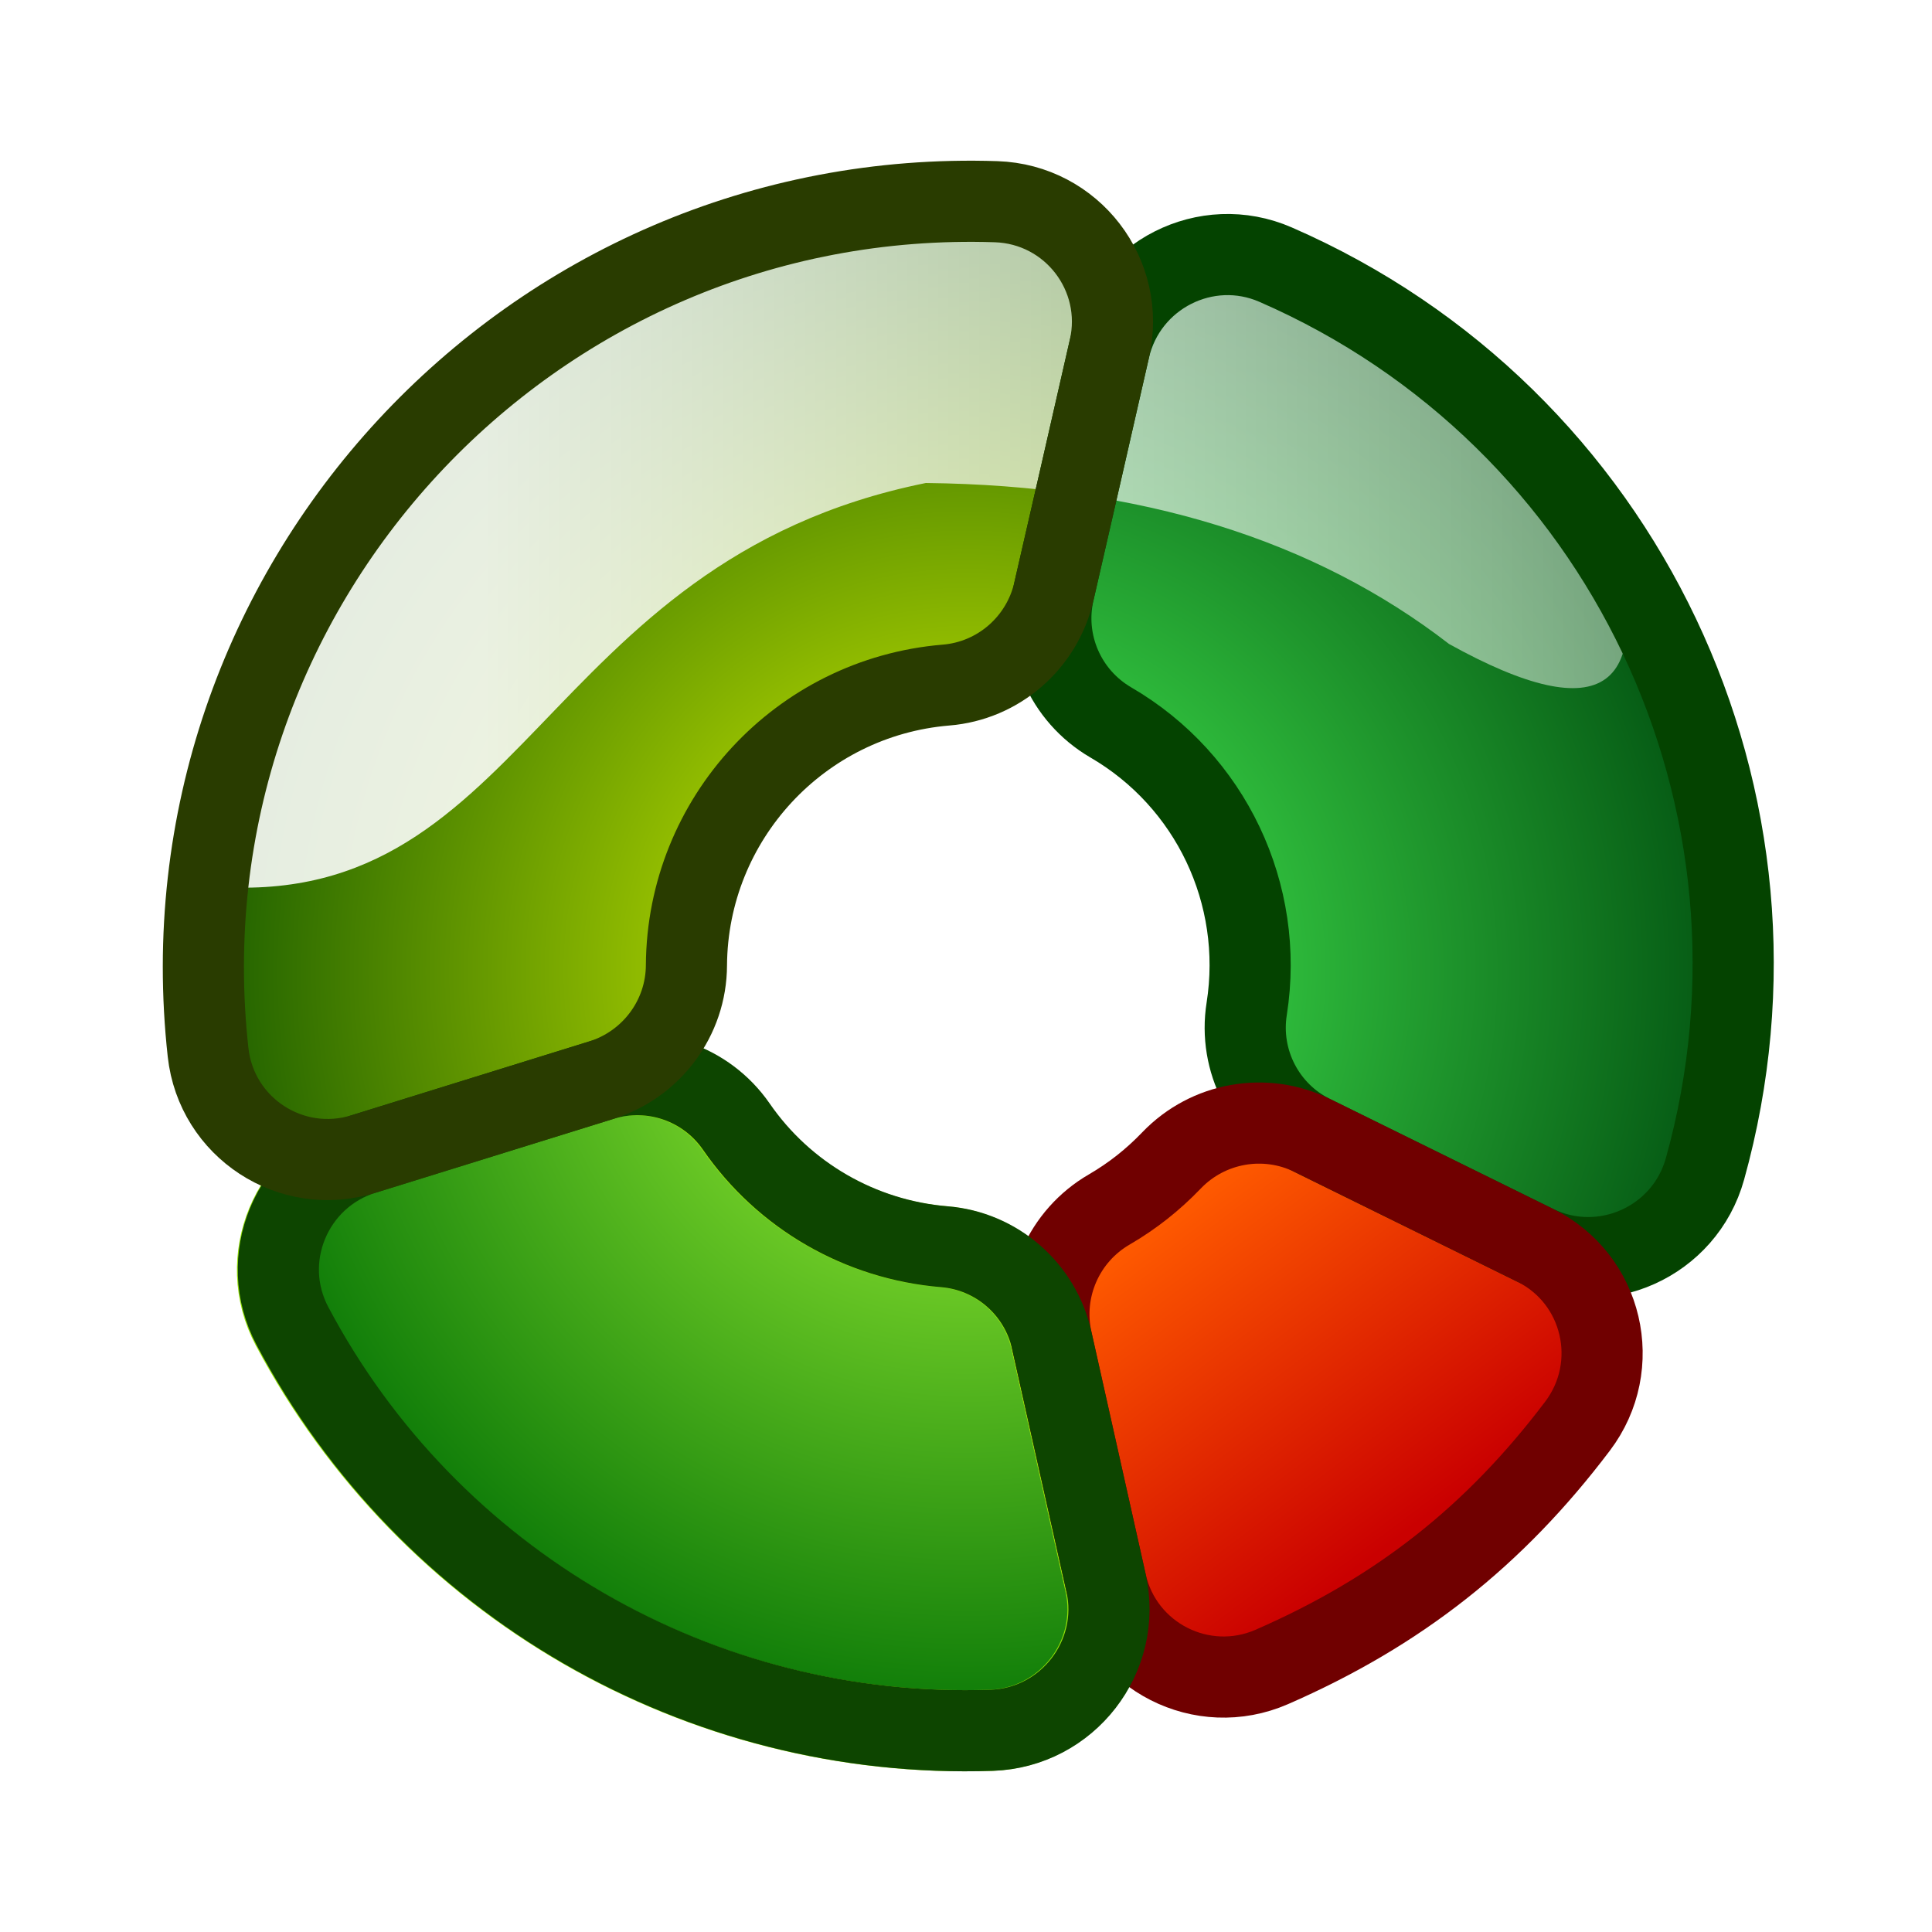
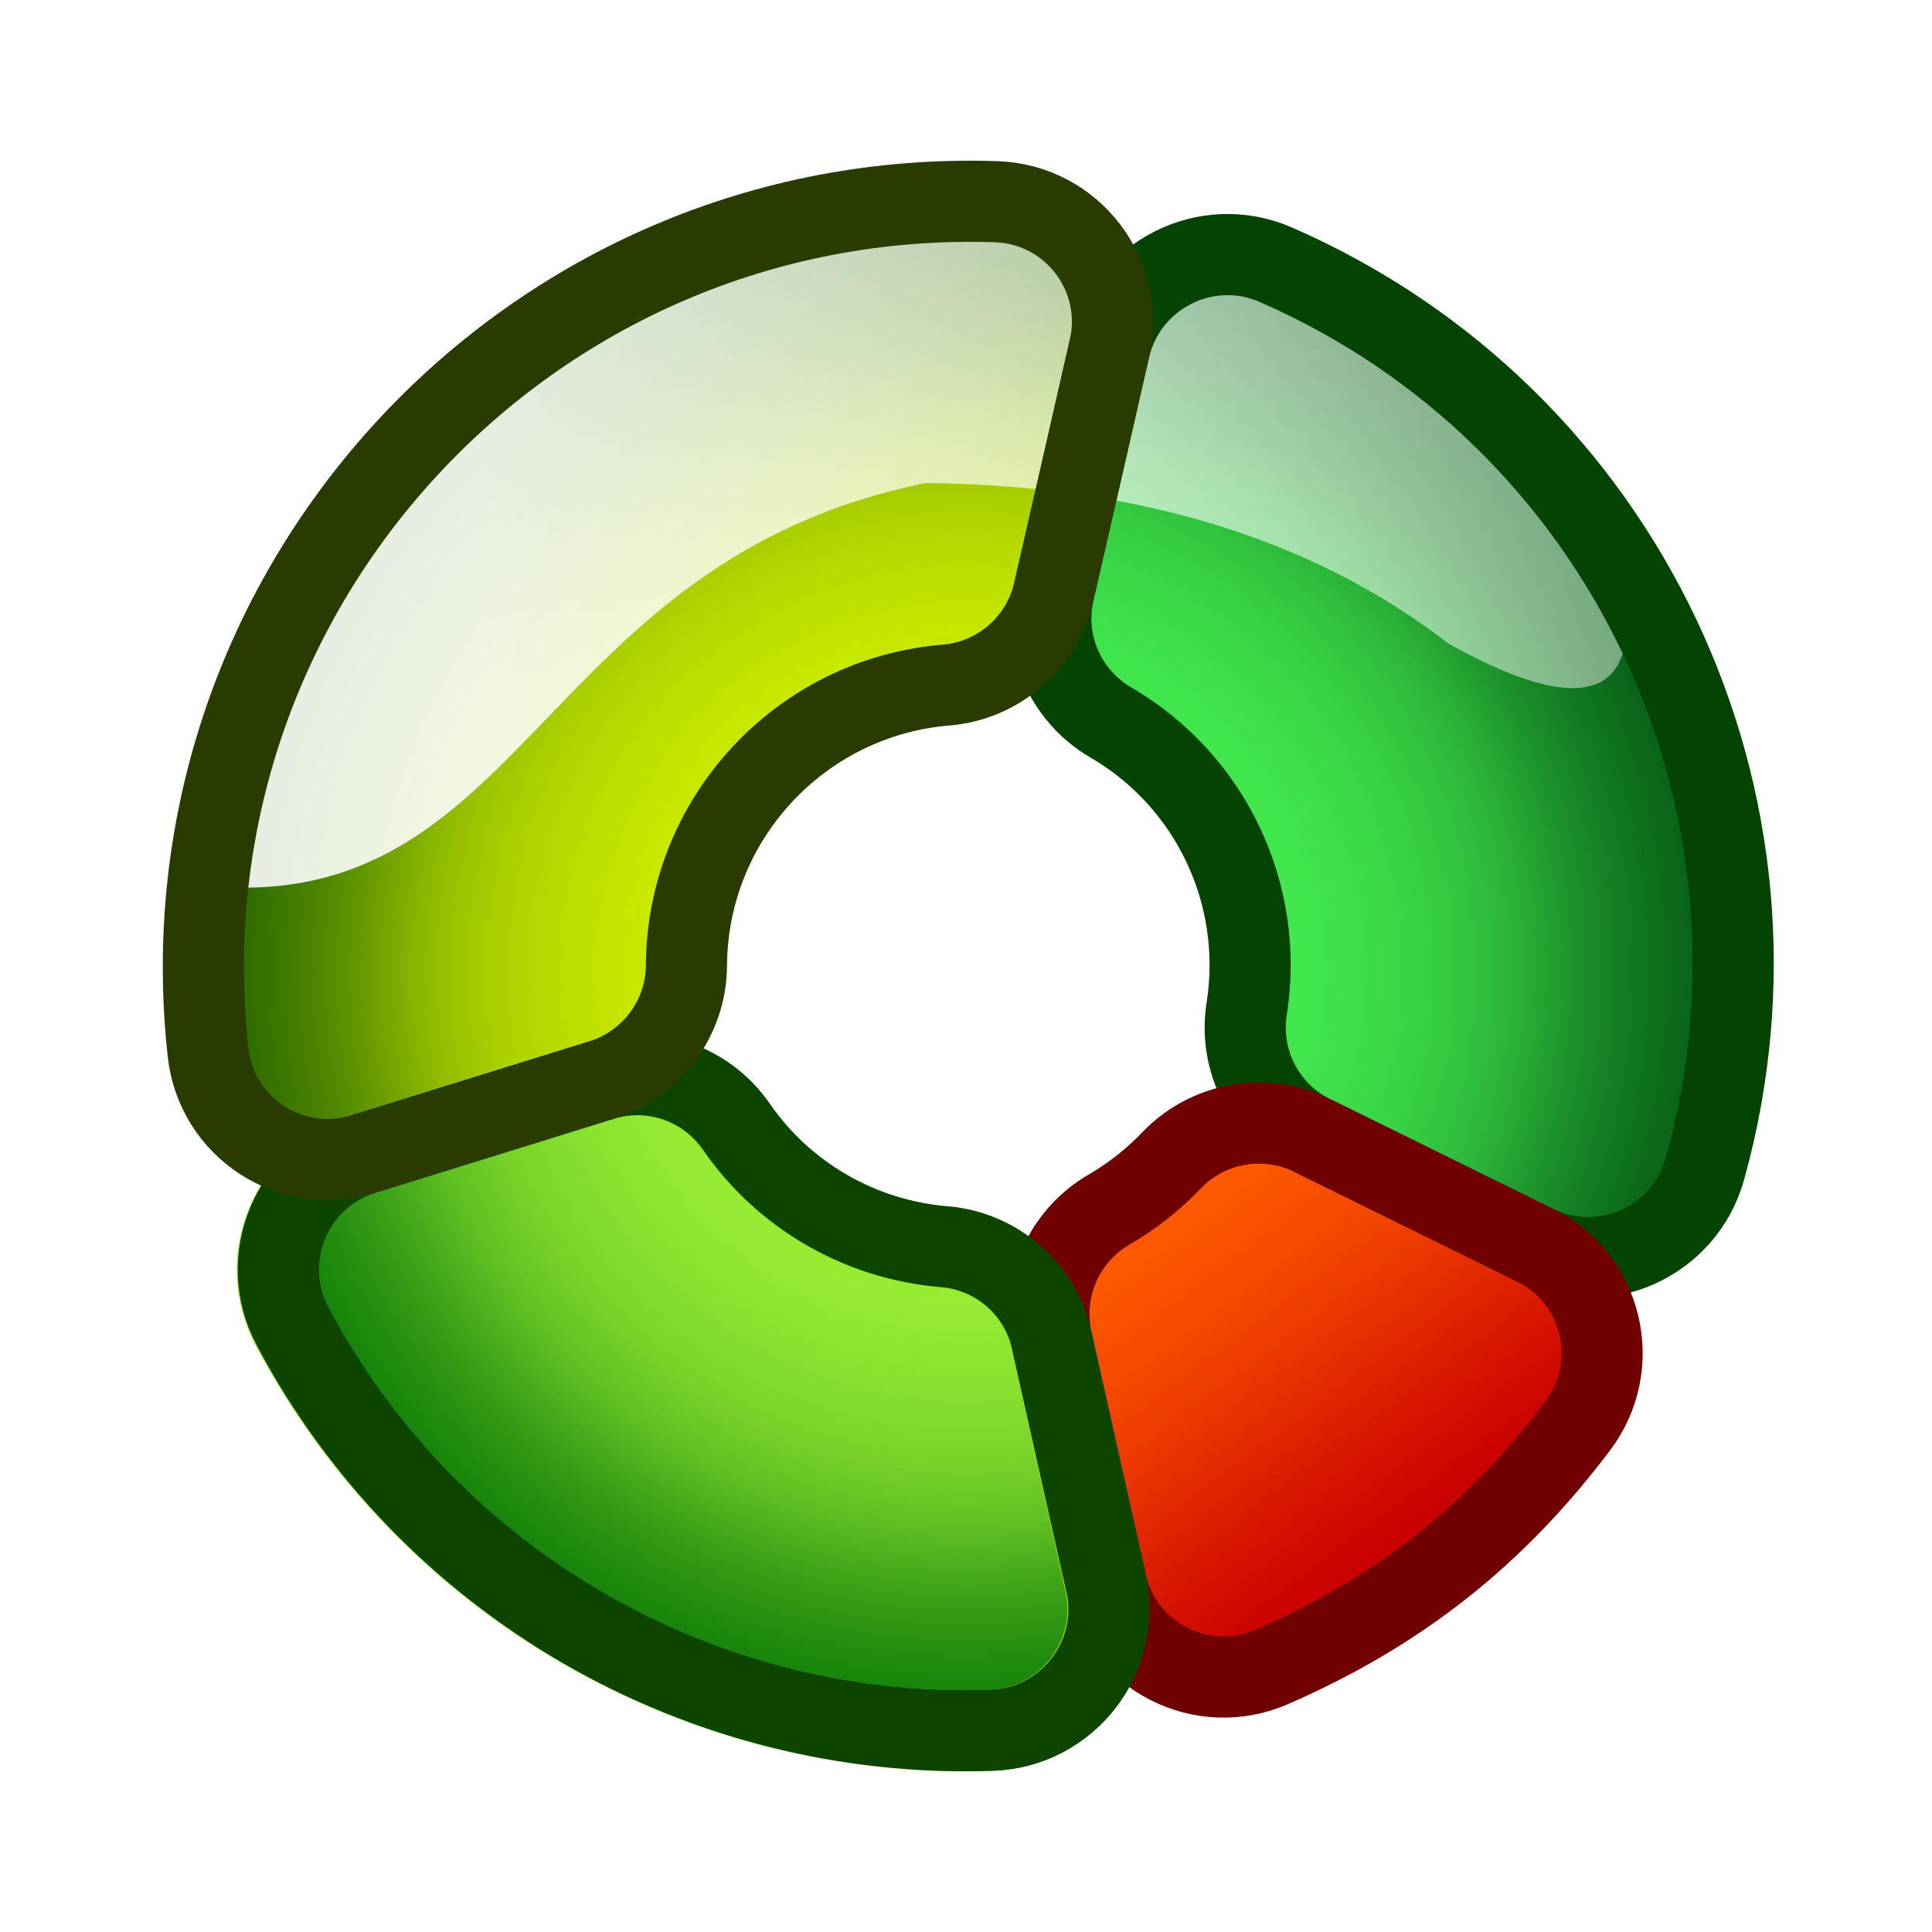
<svg xmlns="http://www.w3.org/2000/svg" viewBox="1000 -1300 100 100" width="24" height="24">
  <defs>
    <linearGradient id="g10" gradientUnits="userSpaceOnUse" x1="1025.0" y1="-1266.67" x2="1087.5" y2="-1266.67">
      <stop offset="0" stop-color="#ffffff" stop-opacity="0.882" />
      <stop offset="1" stop-color="#ffffff" stop-opacity="0.420" />
    </linearGradient>
    <radialGradient id="g6" gradientUnits="userSpaceOnUse" cx="1050.0" cy="-1249.72" r="41.67">
      <stop offset="0" stop-color="#4bff57" />
+       <stop offset="0.125" stop-color="#49fa55" />
+       <stop offset="0.25" stop-color="#46f452" />
+       <stop offset="0.312" stop-color="#44ef51" />
+       <stop offset="0.375" stop-color="#42ea4f" />
+       <stop offset="0.438" stop-color="#40e44c" />
+       <stop offset="0.5" stop-color="#3cdc49" />
+       <stop offset="0.531" stop-color="#3ad747" />
+       <stop offset="0.562" stop-color="#38d245" />
+       <stop offset="0.594" stop-color="#35cb42" />
+       <stop offset="0.625" stop-color="#32c43f" />
+       <stop offset="0.656" stop-color="#2ebb3b" />
+       <stop offset="0.688" stop-color="#2ab037" />
+       <stop offset="0.75" stop-color="#1e952c" />
+       <stop offset="0.781" stop-color="#198927" />
+       <stop offset="0.812" stop-color="#157e23" />
+       <stop offset="0.844" stop-color="#10741f" />
+       <stop offset="0.875" stop-color="#0d6b1b" />
+       <stop offset="0.938" stop-color="#065b15" />
      <stop offset="1" stop-color="#004d0f" />
    </radialGradient>
    <linearGradient id="g7" gradientUnits="userSpaceOnUse" x1="1060.42" y1="-1237.5" x2="1072.92" y2="-1220.83">
      <stop offset="0" stop-color="#ff5b00" />
+       <stop offset="0.125" stop-color="#fb5300" />
+       <stop offset="0.25" stop-color="#f64b00" />
+       <stop offset="0.312" stop-color="#f34600" />
+       <stop offset="0.375" stop-color="#f04000" />
+       <stop offset="0.438" stop-color="#ec3b00" />
+       <stop offset="0.5" stop-color="#e83400" />
+       <stop offset="0.625" stop-color="#e02600" />
+       <stop offset="0.75" stop-color="#d81800" />
+       <stop offset="0.875" stop-color="#d10c00" />
      <stop offset="1" stop-color="#ca0000" />
    </linearGradient>
    <radialGradient id="g8" gradientUnits="userSpaceOnUse" cx="1050.0" cy="-1249.72" r="41.67">
      <stop offset="0" stop-color="#adff3a" />
+       <stop offset="0.125" stop-color="#a8fb39" />
+       <stop offset="0.25" stop-color="#a2f637" />
+       <stop offset="0.312" stop-color="#9ef235" />
+       <stop offset="0.375" stop-color="#99ee34" />
+       <stop offset="0.438" stop-color="#93e932" />
+       <stop offset="0.5" stop-color="#8be32f" />
+       <stop offset="0.531" stop-color="#86df2e" />
+       <stop offset="0.562" stop-color="#81db2c" />
+       <stop offset="0.594" stop-color="#7bd52a" />
+       <stop offset="0.625" stop-color="#73cf28" />
+       <stop offset="0.656" stop-color="#6ac825" />
+       <stop offset="0.688" stop-color="#60bf22" />
+       <stop offset="0.75" stop-color="#46aa1a" />
+       <stop offset="0.781" stop-color="#3aa016" />
+       <stop offset="0.812" stop-color="#309713" />
+       <stop offset="0.844" stop-color="#268f10" />
+       <stop offset="0.875" stop-color="#1d880d" />
+       <stop offset="0.938" stop-color="#0d7b08" />
      <stop offset="1" stop-color="#007004" />
    </radialGradient>
    <radialGradient id="g9" gradientUnits="userSpaceOnUse" cx="1050.0" cy="-1249.72" r="41.67">
      <stop offset="0" stop-color="#e5ff00" />
+       <stop offset="0.125" stop-color="#dffa00" />
+       <stop offset="0.25" stop-color="#d7f400" />
+       <stop offset="0.312" stop-color="#d2f000" />
+       <stop offset="0.375" stop-color="#cceb00" />
+       <stop offset="0.438" stop-color="#c5e500" />
+       <stop offset="0.5" stop-color="#bbde00" />
+       <stop offset="0.531" stop-color="#b6d900" />
+       <stop offset="0.562" stop-color="#afd400" />
+       <stop offset="0.594" stop-color="#a8ce00" />
+       <stop offset="0.625" stop-color="#9fc700" />
+       <stop offset="0.656" stop-color="#94be00" />
+       <stop offset="0.688" stop-color="#87b400" />
+       <stop offset="0.75" stop-color="#679a00" />
+       <stop offset="0.781" stop-color="#598f00" />
+       <stop offset="0.812" stop-color="#4c8400" />
+       <stop offset="0.844" stop-color="#407b00" />
+       <stop offset="0.875" stop-color="#357200" />
+       <stop offset="0.938" stop-color="#226300" />
      <stop offset="1" stop-color="#125600" />
    </radialGradient>
  </defs>
  <path d="M1065.99 -1286.3 C1084.03 -1278.44 1093.5 -1258.49 1088.21 -1239.5 C1087.15 -1235.72 1082.92 -1233.82 1079.41 -1235.55 C1075.56 -1237.44 1071.72 -1239.34 1067.88 -1241.23 C1065.43 -1242.43 1064.06 -1245.09 1064.48 -1247.79 C1065.41 -1253.71 1062.62 -1259.6 1057.45 -1262.61 C1055.09 -1263.98 1053.9 -1266.73 1054.51 -1269.39 C1055.47 -1273.57 1056.42 -1277.76 1057.38 -1281.94 C1058.25 -1285.77 1062.39 -1287.86 1065.99 -1286.3 Z" fill="url(#g6)" fill-rule="evenodd" />
  <path d="M1081.61 -1226.18 C1077.29 -1220.48 1072.33 -1216.58 1065.78 -1213.72 C1062.18 -1212.15 1058.05 -1214.25 1057.2 -1218.07 C1056.27 -1222.25 1055.33 -1226.44 1054.4 -1230.62 C1053.81 -1233.28 1055.01 -1236.03 1057.37 -1237.4 C1058.58 -1238.1 1059.63 -1238.93 1060.59 -1239.93 C1062.48 -1241.91 1065.43 -1242.43 1067.88 -1241.23 C1071.72 -1239.34 1075.56 -1237.44 1079.41 -1235.55 C1082.92 -1233.82 1083.98 -1229.31 1081.61 -1226.18 Z" fill="url(#g7)" fill-rule="evenodd" />
  <path d="M1057.2 -1218.07 C1056.27 -1222.25 1055.33 -1226.44 1054.4 -1230.62 C1053.81 -1233.28 1051.55 -1235.25 1048.83 -1235.47 C1044.49 -1235.83 1040.54 -1238.11 1038.06 -1241.69 C1036.51 -1243.93 1033.69 -1244.9 1031.08 -1244.09 C1026.98 -1242.82 1022.88 -1241.54 1018.78 -1240.27 C1015.03 -1239.1 1013.26 -1234.81 1015.09 -1231.35 C1022.16 -1218.04 1036.2 -1209.93 1051.29 -1210.44 C1055.21 -1210.58 1058.05 -1214.25 1057.2 -1218.07 Z" fill="url(#g8)" fill-rule="evenodd" stroke="#95e109" stroke-width="4.20" stroke-linecap="round" stroke-linejoin="round" />
  <path d="M1010.73 -1245.53 C1008.07 -1269.53 1027.37 -1290.36 1051.52 -1289.56 C1055.44 -1289.43 1058.25 -1285.77 1057.38 -1281.94 C1056.42 -1277.76 1055.47 -1273.57 1054.51 -1269.39 C1053.9 -1266.73 1051.63 -1264.76 1048.91 -1264.54 C1041.37 -1263.91 1035.53 -1257.61 1035.49 -1250.04 C1035.47 -1247.31 1033.69 -1244.9 1031.08 -1244.09 C1026.98 -1242.82 1022.88 -1241.54 1018.78 -1240.27 C1015.03 -1239.1 1011.16 -1241.63 1010.73 -1245.53 Z" fill="url(#g9)" fill-rule="evenodd" />
  <path d="M1010.42 -1254.17 C1027.26 -1252.42 1027.69 -1270.91 1047.92 -1275.0 C1059.07 -1274.88 1068.05 -1272.04 1075.0 -1266.67 C1082.98 -1262.24 1085.86 -1264.2 1083.33 -1272.92 C1078.96 -1278.45 1072.93 -1283.4 1064.58 -1287.5 L1058.33 -1283.33 L1052.08 -1289.58 C1026.26 -1288.02 1014.72 -1274.2 1010.42 -1254.17 Z" fill="url(#g10)" fill-rule="evenodd" />
  <path d="M1066.03 -1286.3 C1084.07 -1278.44 1093.54 -1258.49 1088.25 -1239.5 C1087.2 -1235.72 1082.97 -1233.82 1079.45 -1235.55 C1075.61 -1237.44 1071.76 -1239.34 1067.92 -1241.23 C1065.48 -1242.43 1064.1 -1245.09 1064.53 -1247.79 C1065.46 -1253.72 1062.67 -1259.6 1057.49 -1262.61 C1055.13 -1263.99 1053.94 -1266.73 1054.55 -1269.39 C1055.51 -1273.57 1056.47 -1277.76 1057.42 -1281.94 C1058.3 -1285.77 1062.44 -1287.87 1066.03 -1286.3 Z" fill="none" stroke="#044300" stroke-width="4.20" stroke-linecap="round" stroke-linejoin="round" />
  <path d="M1081.65 -1226.18 C1077.34 -1220.48 1072.38 -1216.58 1065.83 -1213.72 C1062.23 -1212.15 1058.1 -1214.25 1057.25 -1218.07 C1056.31 -1222.25 1055.38 -1226.44 1054.44 -1230.62 C1053.85 -1233.28 1055.05 -1236.03 1057.42 -1237.4 C1058.62 -1238.1 1059.67 -1238.93 1060.64 -1239.94 C1062.53 -1241.91 1065.48 -1242.43 1067.92 -1241.23 C1071.76 -1239.34 1075.61 -1237.44 1079.45 -1235.55 C1082.97 -1233.82 1084.02 -1229.31 1081.65 -1226.18 Z" fill="none" stroke="#700000" stroke-width="4.20" stroke-linecap="round" stroke-linejoin="round" />
  <path d="M1057.25 -1218.07 C1056.31 -1222.25 1055.38 -1226.44 1054.44 -1230.62 C1053.85 -1233.28 1051.59 -1235.25 1048.88 -1235.47 C1044.53 -1235.83 1040.58 -1238.11 1038.11 -1241.69 C1036.56 -1243.93 1033.73 -1244.91 1031.12 -1244.09 C1027.02 -1242.82 1022.92 -1241.54 1018.82 -1240.27 C1015.07 -1239.1 1013.3 -1234.82 1015.14 -1231.36 C1022.2 -1218.04 1036.25 -1209.93 1051.33 -1210.44 C1055.26 -1210.58 1058.1 -1214.25 1057.25 -1218.07 Z" fill="none" stroke="#0d4500" stroke-width="4.20" stroke-linecap="round" stroke-linejoin="round" />
  <path d="M1010.77 -1245.53 C1008.12 -1269.53 1027.41 -1290.36 1051.56 -1289.56 C1055.48 -1289.43 1058.3 -1285.77 1057.42 -1281.94 C1056.47 -1277.76 1055.51 -1273.57 1054.55 -1269.39 C1053.94 -1266.73 1051.68 -1264.76 1048.96 -1264.54 C1041.41 -1263.91 1035.58 -1257.61 1035.53 -1250.04 C1035.52 -1247.31 1033.73 -1244.91 1031.12 -1244.09 C1027.02 -1242.82 1022.92 -1241.54 1018.82 -1240.27 C1015.07 -1239.1 1011.2 -1241.63 1010.77 -1245.53 Z" fill="none" stroke="#293c00" stroke-width="4.20" stroke-linecap="round" stroke-linejoin="round" />
</svg>
